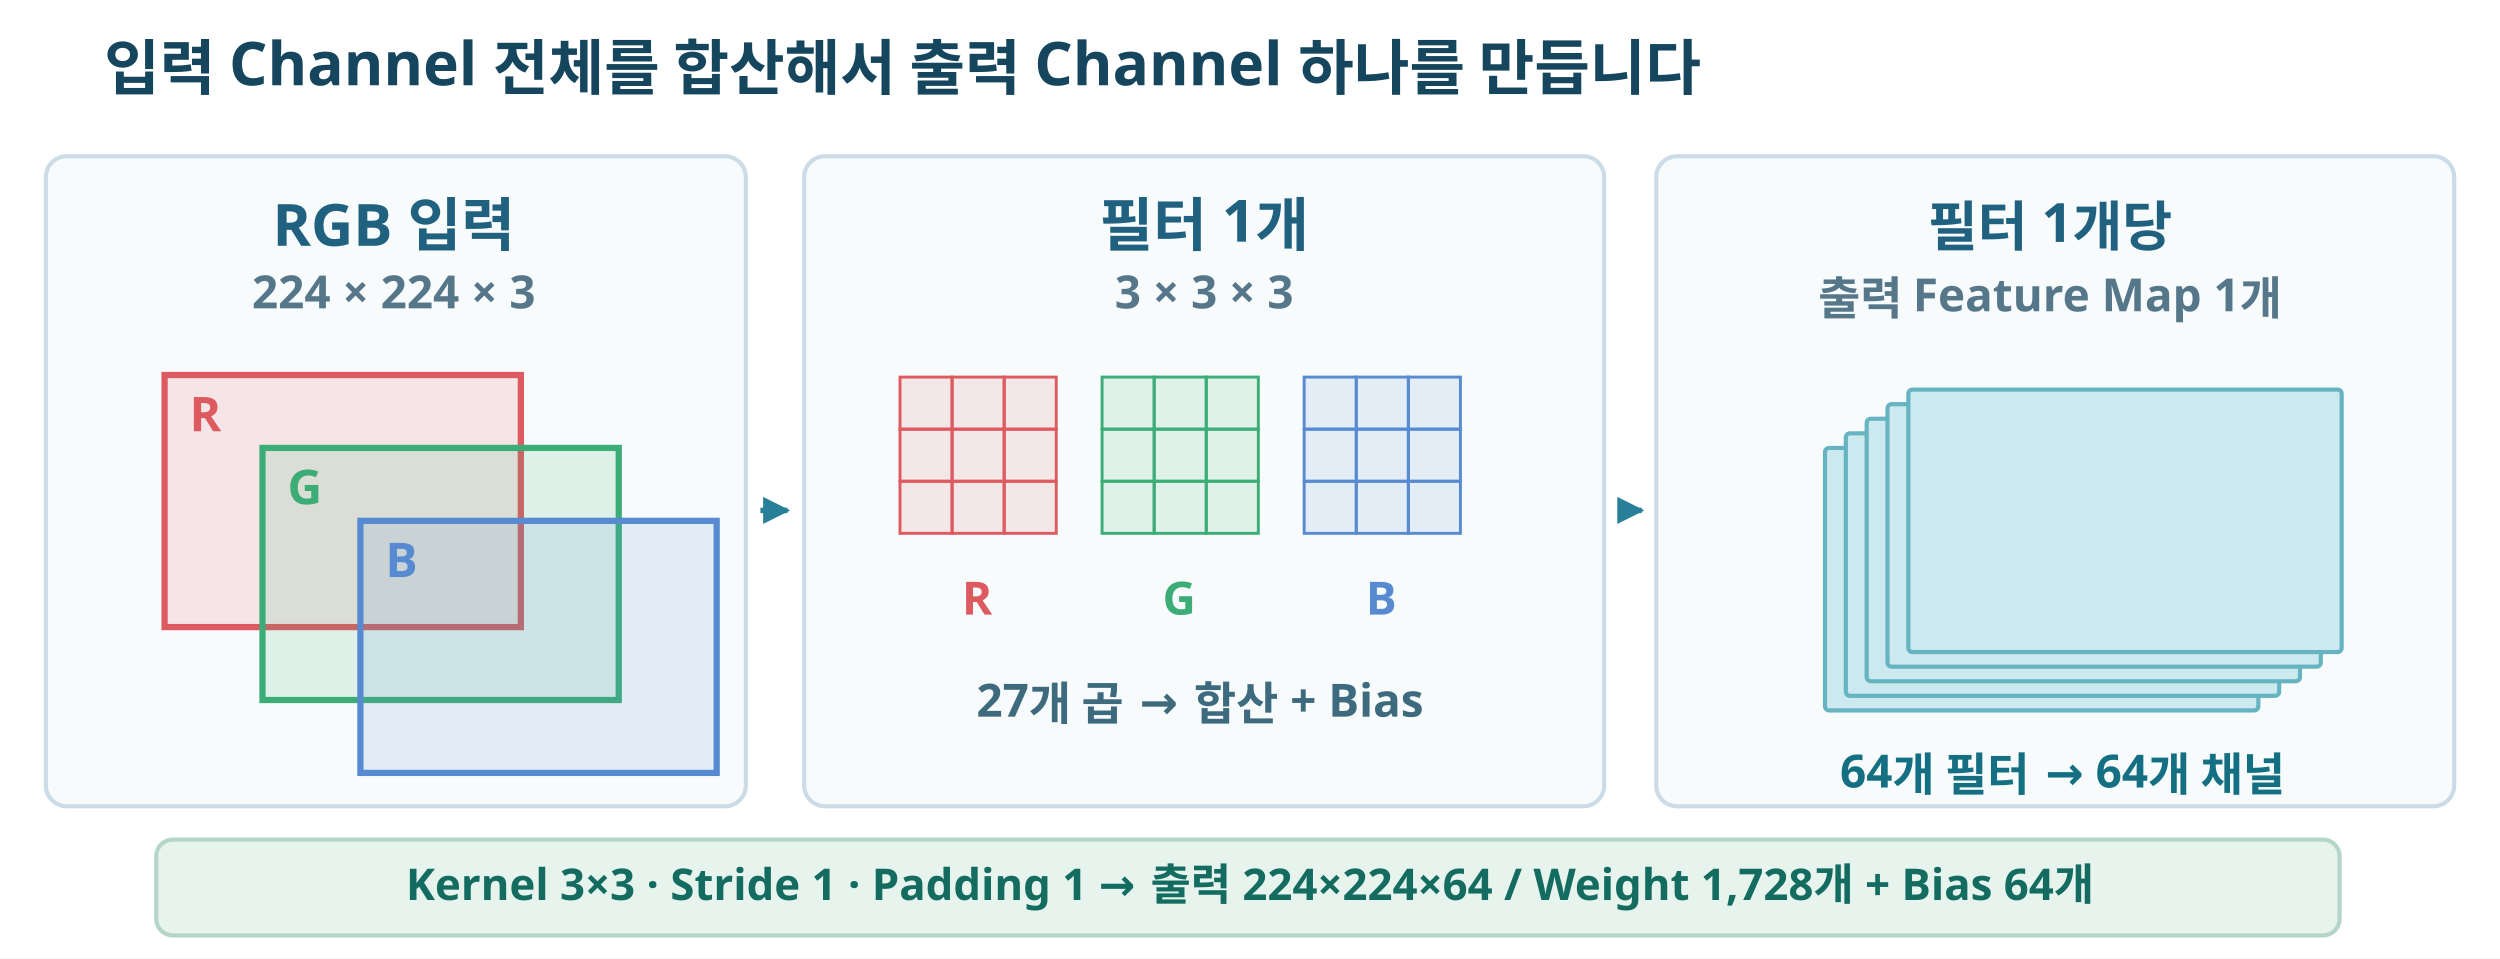
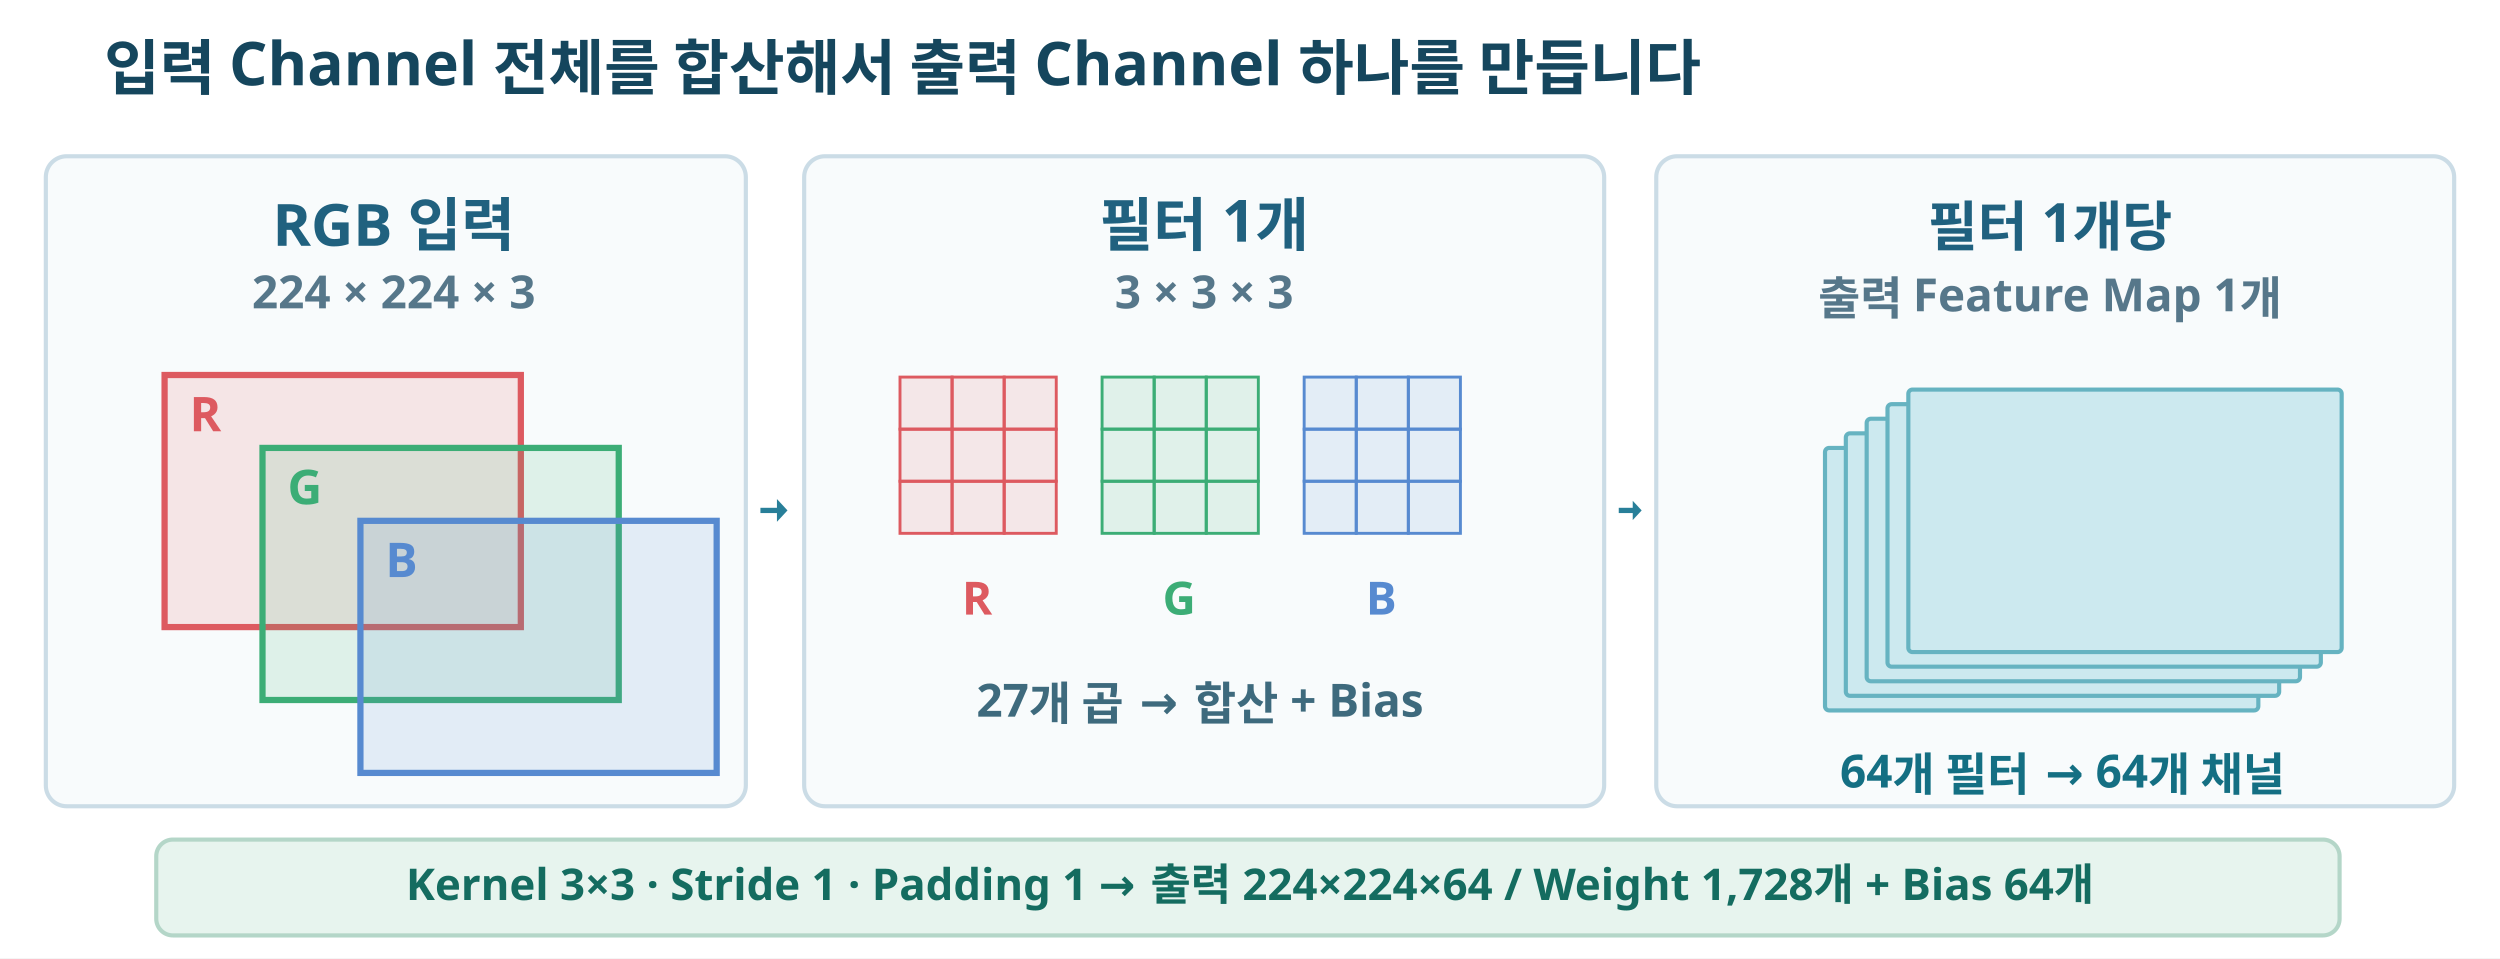
<svg xmlns="http://www.w3.org/2000/svg" viewBox="0 0 1200 460" width="1200" height="460" role="img" aria-label="Conv RGB input 224 by 224 by 3 to 64 output maps 224 by 224 by 64 using 64 filters of size 3 by 3 by 3, 1728 weights 64 biases">
  <defs>
    <marker id="arrow" viewBox="0 0 10 10" refX="9" refY="5" markerWidth="5" markerHeight="5" orient="auto">
      <path d="M0 0L10 5L0 10Z" fill="#287f99" />
    </marker>
  </defs>
  <rect width="1200" height="460" fill="#fff" />
  <text x="50" y="43" text-anchor="start" font-family="Noto Sans KR,Malgun Gothic,sans-serif" font-size="29" font-weight="760" fill="#15465d">입력 Channel 전체를 합산해서 출력 Channel 하나를 만듭니다</text>
  <rect x="22" y="75" width="336" height="312" rx="10" fill="#f8fbfc" stroke="#cbdce6" stroke-width="2" />
  <rect x="386" y="75" width="384" height="312" rx="10" fill="#f8fbfc" stroke="#cbdce6" stroke-width="2" />
  <rect x="795" y="75" width="383" height="312" rx="10" fill="#f8fbfc" stroke="#cbdce6" stroke-width="2" />
  <text x="189" y="118" text-anchor="middle" font-family="Noto Sans KR,Malgun Gothic,sans-serif" font-size="28" font-weight="750" fill="#20617f">RGB 입력</text>
  <text x="189" y="148" text-anchor="middle" font-family="Noto Sans KR,Malgun Gothic,sans-serif" font-size="22" font-weight="650" fill="#56778a">224 × 224 × 3</text>
  <rect x="79" y="180" width="171" height="121" fill="#dd5a60" fill-opacity=".14" stroke="#dd5a60" stroke-width="3" />
  <text x="91" y="207" text-anchor="start" font-family="Noto Sans KR,Malgun Gothic,sans-serif" font-size="23" font-weight="790" fill="#dd5a60">R</text>
  <rect x="126" y="215" width="171" height="121" fill="#3cad76" fill-opacity=".14" stroke="#3cad76" stroke-width="3" />
  <text x="138" y="242" text-anchor="start" font-family="Noto Sans KR,Malgun Gothic,sans-serif" font-size="23" font-weight="790" fill="#3cad76">G</text>
  <rect x="173" y="250" width="171" height="121" fill="#578ad0" fill-opacity=".14" stroke="#578ad0" stroke-width="3" />
  <text x="185" y="277" text-anchor="start" font-family="Noto Sans KR,Malgun Gothic,sans-serif" font-size="23" font-weight="790" fill="#578ad0">B</text>
-   <path d="M365 245L378 245" fill="none" stroke="#287f99" stroke-width="2.6" marker-end="url(#arrow)" />
+   <path data-arrow-shape="solid" data-arrow-x1="365" data-arrow-y1="245" data-arrow-x2="378" data-arrow-y2="245" d="M365 246.27 L372.93 246.27 L372.93 250.46 L378 245 L372.93 239.54 L372.93 243.73 L365 243.73 Z" fill="#287f99" />
  <text x="578" y="118" text-anchor="middle" font-family="Noto Sans KR,Malgun Gothic,sans-serif" font-size="28" font-weight="750" fill="#20617f">필터 1개</text>
  <text x="578" y="148" text-anchor="middle" font-family="Noto Sans KR,Malgun Gothic,sans-serif" font-size="22" font-weight="650" fill="#56778a">3 × 3 × 3</text>
  <rect x="432" y="181" width="25" height="25" rx="0" fill="#dd5a6020" stroke="#dd5a60" stroke-width="1.4" />
  <rect x="457" y="181" width="25" height="25" rx="0" fill="#dd5a6020" stroke="#dd5a60" stroke-width="1.4" />
  <rect x="482" y="181" width="25" height="25" rx="0" fill="#dd5a6020" stroke="#dd5a60" stroke-width="1.4" />
  <rect x="432" y="206" width="25" height="25" rx="0" fill="#dd5a6020" stroke="#dd5a60" stroke-width="1.4" />
  <rect x="457" y="206" width="25" height="25" rx="0" fill="#dd5a6020" stroke="#dd5a60" stroke-width="1.4" />
  <rect x="482" y="206" width="25" height="25" rx="0" fill="#dd5a6020" stroke="#dd5a60" stroke-width="1.4" />
  <rect x="432" y="231" width="25" height="25" rx="0" fill="#dd5a6020" stroke="#dd5a60" stroke-width="1.4" />
  <rect x="457" y="231" width="25" height="25" rx="0" fill="#dd5a6020" stroke="#dd5a60" stroke-width="1.4" />
  <rect x="482" y="231" width="25" height="25" rx="0" fill="#dd5a6020" stroke="#dd5a60" stroke-width="1.4" />
  <text x="469" y="295" text-anchor="middle" font-family="Noto Sans KR,Malgun Gothic,sans-serif" font-size="22" font-weight="740" fill="#dd5a60">R</text>
  <rect x="529" y="181" width="25" height="25" rx="0" fill="#3cad7620" stroke="#3cad76" stroke-width="1.4" />
  <rect x="554" y="181" width="25" height="25" rx="0" fill="#3cad7620" stroke="#3cad76" stroke-width="1.4" />
  <rect x="579" y="181" width="25" height="25" rx="0" fill="#3cad7620" stroke="#3cad76" stroke-width="1.4" />
  <rect x="529" y="206" width="25" height="25" rx="0" fill="#3cad7620" stroke="#3cad76" stroke-width="1.4" />
  <rect x="554" y="206" width="25" height="25" rx="0" fill="#3cad7620" stroke="#3cad76" stroke-width="1.4" />
  <rect x="579" y="206" width="25" height="25" rx="0" fill="#3cad7620" stroke="#3cad76" stroke-width="1.4" />
  <rect x="529" y="231" width="25" height="25" rx="0" fill="#3cad7620" stroke="#3cad76" stroke-width="1.4" />
  <rect x="554" y="231" width="25" height="25" rx="0" fill="#3cad7620" stroke="#3cad76" stroke-width="1.4" />
  <rect x="579" y="231" width="25" height="25" rx="0" fill="#3cad7620" stroke="#3cad76" stroke-width="1.4" />
  <text x="566" y="295" text-anchor="middle" font-family="Noto Sans KR,Malgun Gothic,sans-serif" font-size="22" font-weight="740" fill="#3cad76">G</text>
  <rect x="626" y="181" width="25" height="25" rx="0" fill="#578ad020" stroke="#578ad0" stroke-width="1.4" />
  <rect x="651" y="181" width="25" height="25" rx="0" fill="#578ad020" stroke="#578ad0" stroke-width="1.4" />
  <rect x="676" y="181" width="25" height="25" rx="0" fill="#578ad020" stroke="#578ad0" stroke-width="1.4" />
  <rect x="626" y="206" width="25" height="25" rx="0" fill="#578ad020" stroke="#578ad0" stroke-width="1.4" />
  <rect x="651" y="206" width="25" height="25" rx="0" fill="#578ad020" stroke="#578ad0" stroke-width="1.4" />
  <rect x="676" y="206" width="25" height="25" rx="0" fill="#578ad020" stroke="#578ad0" stroke-width="1.4" />
  <rect x="626" y="231" width="25" height="25" rx="0" fill="#578ad020" stroke="#578ad0" stroke-width="1.4" />
  <rect x="651" y="231" width="25" height="25" rx="0" fill="#578ad020" stroke="#578ad0" stroke-width="1.4" />
  <rect x="676" y="231" width="25" height="25" rx="0" fill="#578ad020" stroke="#578ad0" stroke-width="1.4" />
  <text x="663" y="295" text-anchor="middle" font-family="Noto Sans KR,Malgun Gothic,sans-serif" font-size="22" font-weight="740" fill="#578ad0">B</text>
  <text x="576" y="344" text-anchor="middle" font-family="Noto Sans KR,Malgun Gothic,sans-serif" font-size="22" font-weight="650" fill="#3e6a7d">27개 곱 → 합산 + Bias</text>
-   <path d="M777 245L788 245" fill="none" stroke="#287f99" stroke-width="2.6" marker-end="url(#arrow)" />
+   <path data-arrow-shape="solid" data-arrow-x1="777" data-arrow-y1="245" data-arrow-x2="788" data-arrow-y2="245" d="M777 246.27 L783.71 246.27 L783.71 249.62 L788 245 L783.71 240.38 L783.71 243.73 L777 243.73 Z" fill="#287f99" />
  <text x="984" y="118" text-anchor="middle" font-family="Noto Sans KR,Malgun Gothic,sans-serif" font-size="26" font-weight="750" fill="#20617f">필터 1개당</text>
  <text x="984" y="151" text-anchor="middle" font-family="Noto Sans KR,Malgun Gothic,sans-serif" font-size="22" font-weight="650" fill="#56778a">출력 Feature Map 1개</text>
  <rect x="876" y="215" width="208" height="126" rx="2" fill="#cce9ef" stroke="#66b3c1" stroke-width="2" />
  <rect x="886" y="208" width="208" height="126" rx="2" fill="#cce9ef" stroke="#66b3c1" stroke-width="2" />
  <rect x="896" y="201" width="208" height="126" rx="2" fill="#cce9ef" stroke="#66b3c1" stroke-width="2" />
  <rect x="906" y="194" width="208" height="126" rx="2" fill="#cce9ef" stroke="#66b3c1" stroke-width="2" />
  <rect x="916" y="187" width="208" height="126" rx="2" fill="#cce9ef" stroke="#66b3c1" stroke-width="2" />
  <text x="990" y="378" text-anchor="middle" font-family="Noto Sans KR,Malgun Gothic,sans-serif" font-size="22" font-weight="750" fill="#146f83">64개 필터 → 64개 채널</text>
  <rect x="75" y="403" width="1048" height="46" rx="8" fill="#e7f4ee" stroke="#b4d6c8" stroke-width="2" />
  <text x="600" y="432" text-anchor="middle" font-family="Noto Sans KR,Malgun Gothic,sans-serif" font-size="21" font-weight="715" fill="#146c60">Kernel 3×3 · Stride 1 · Padding 1 → 출력 224×224×64 / Weight 1,728개 + Bias 64개</text>
</svg>
